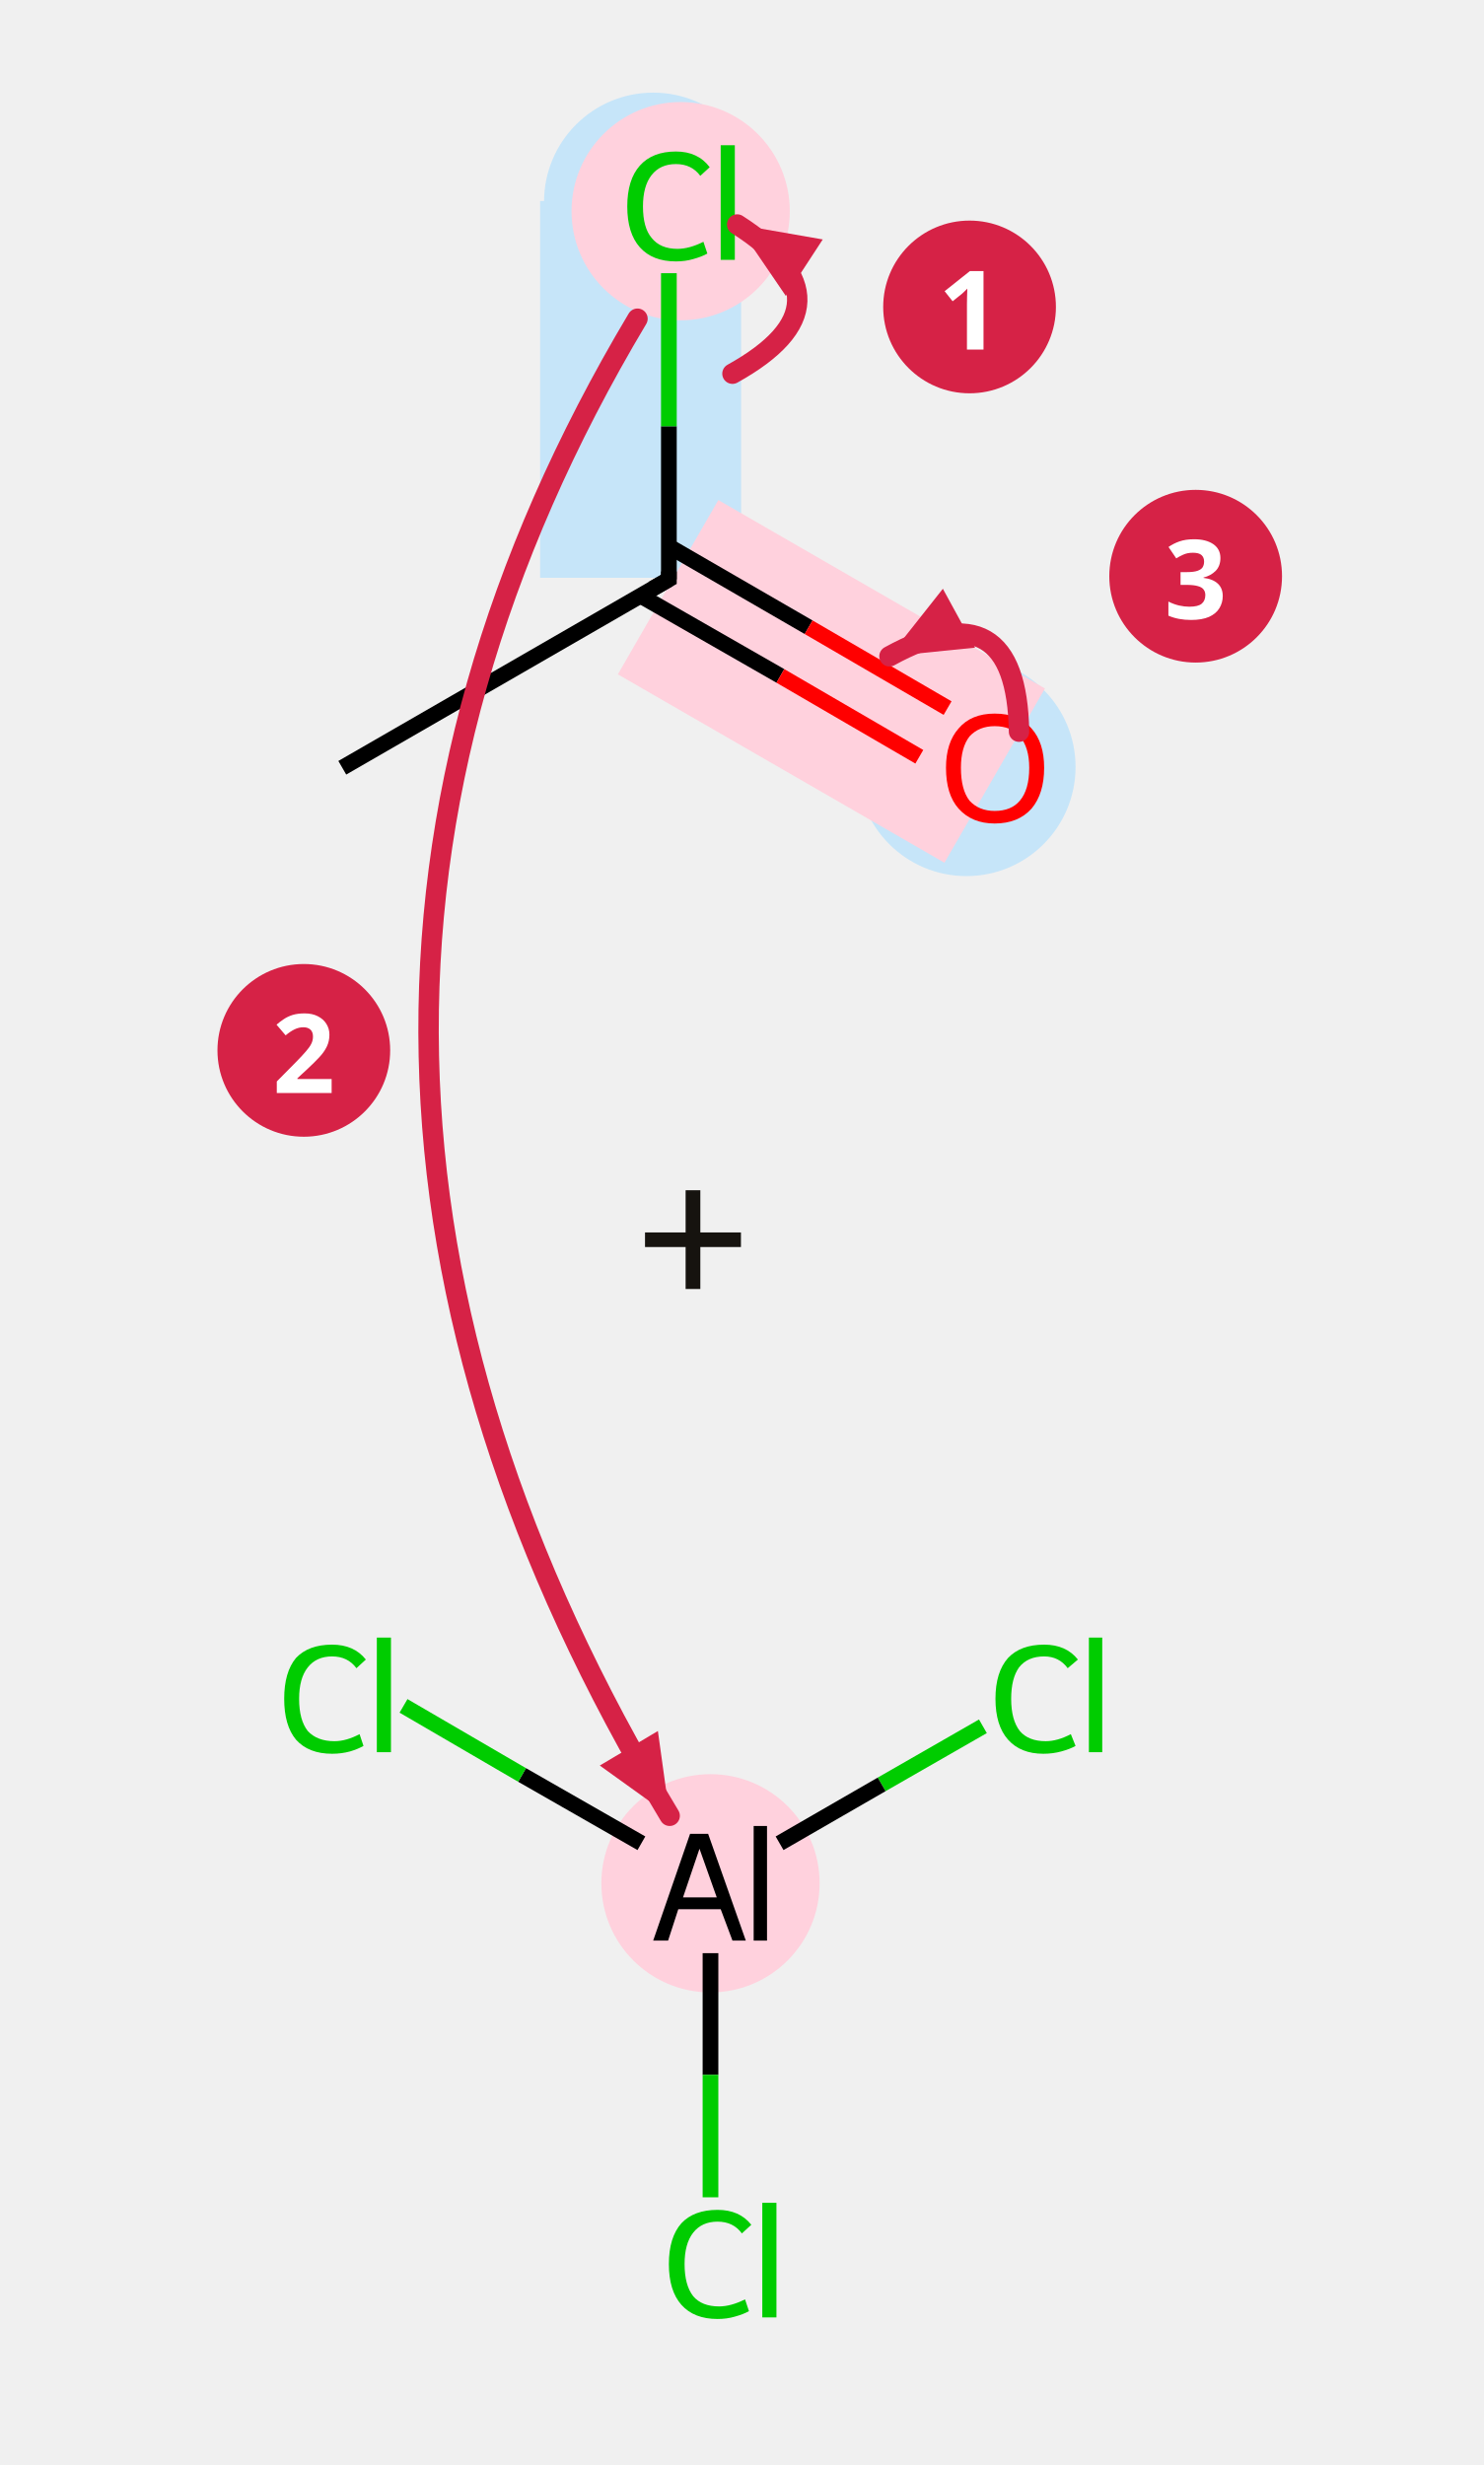
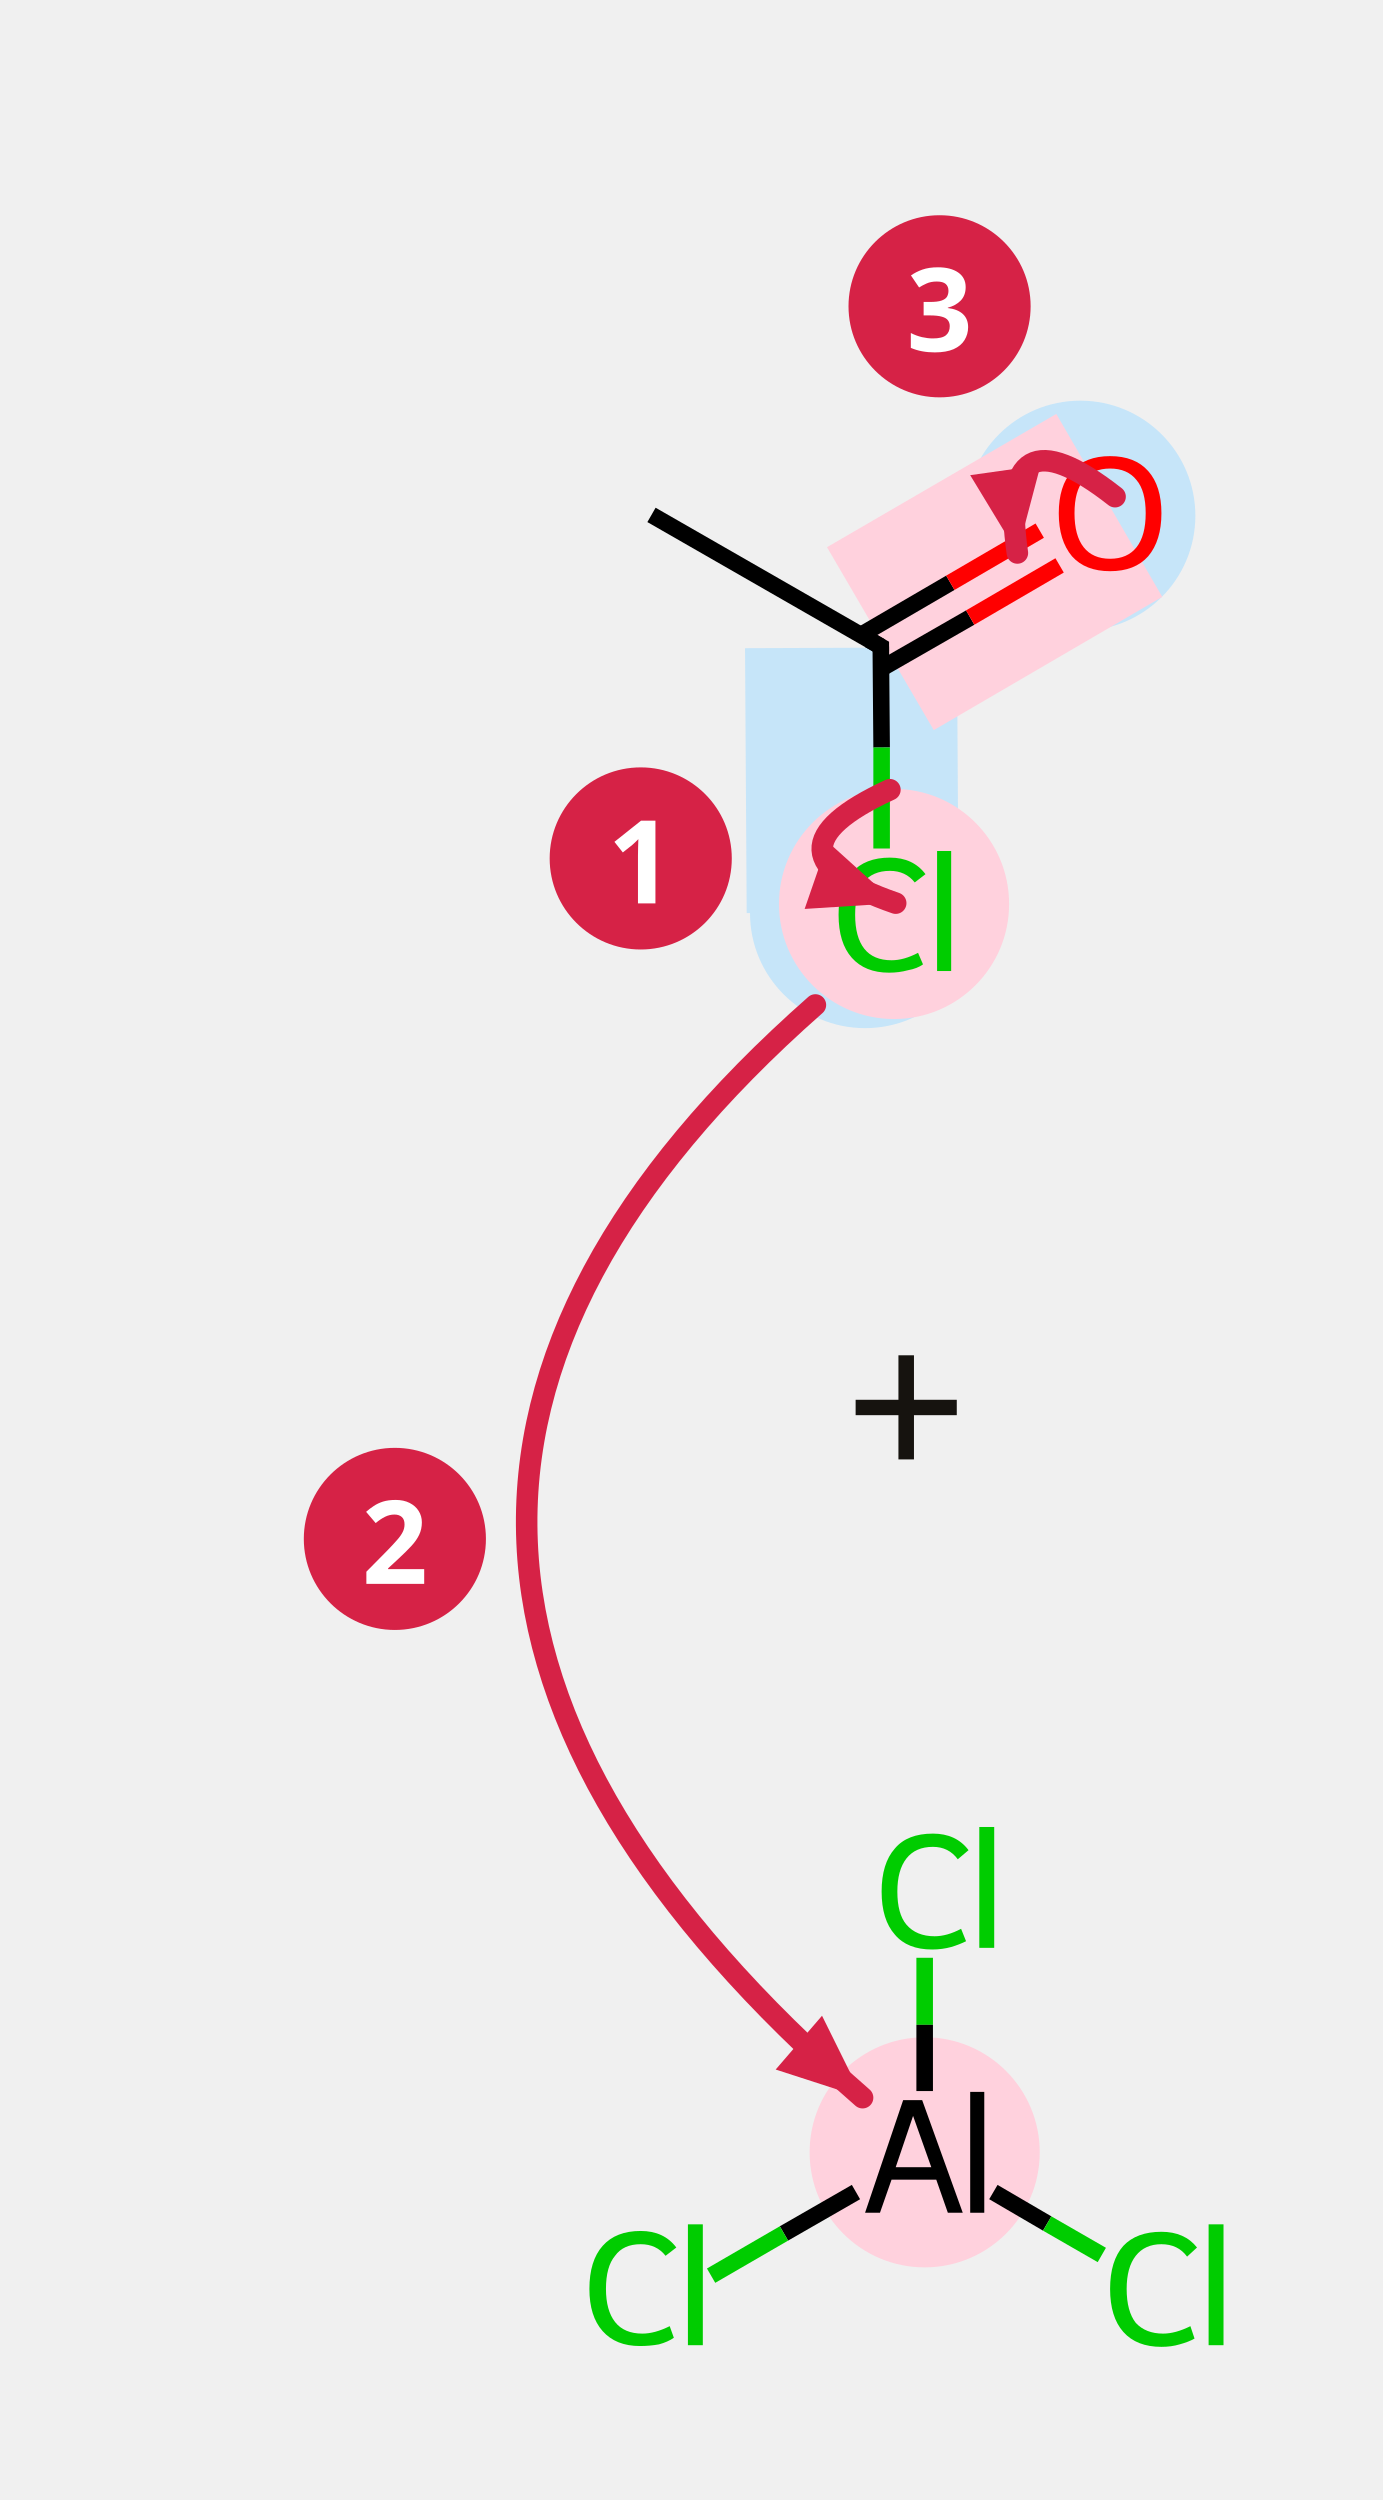
- <svg xmlns="http://www.w3.org/2000/svg" version="1.1" width="189px" height="314px" viewBox="-13 4 189 314">
-   <g transform="translate(-44.7, -44.3)">
-     <path class="bond-2 atom-1 atom-3" d="M 100.5,73.9 L 126.1,73.9 L 126.1,121.9 L 100.5,121.9 Z" style="fill:#C6E5F9;fill-rule:evenodd;fill-opacity:1;stroke:#C6E5F9;stroke-width:0.0px;stroke-linecap:butt;stroke-linejoin:miter;stroke-miterlimit:10;stroke-opacity:1;" />
-     <ellipse cx="154.8" cy="146.0" rx="13.4" ry="13.4" class="atom-2" style="fill:#C6E5F9;fill-rule:evenodd;stroke:#C6E5F9;stroke-width:1.0px;stroke-linecap:butt;stroke-linejoin:miter;stroke-opacity:1" />
-     <ellipse cx="114.9" cy="74.0" rx="13.4" ry="13.4" class="atom-3" style="fill:#C6E5F9;fill-rule:evenodd;stroke:#C6E5F9;stroke-width:1.0px;stroke-linecap:butt;stroke-linejoin:miter;stroke-opacity:1" />
-     <path class="bond-1 atom-1 atom-2" d="M 123.2,112.0 L 164.8,136.0 L 152.0,158.2 L 110.4,134.2 Z" style="fill:#FFD1DD;fill-rule:evenodd;fill-opacity:1;stroke:#FFD1DD;stroke-width:0.0px;stroke-linecap:butt;stroke-linejoin:miter;stroke-miterlimit:10;stroke-opacity:1;" />
-     <ellipse cx="118.4" cy="75.2" rx="13.4" ry="13.4" class="atom-3" style="fill:#FFD1DD;fill-rule:evenodd;stroke:#FFD1DD;stroke-width:1.0px;stroke-linecap:butt;stroke-linejoin:miter;stroke-opacity:1" />
-     <path class="bond-0 atom-0 atom-1" d="M 75.3,146.1 L 116.9,122.1" style="fill:none;fill-rule:evenodd;stroke:#000000;stroke-width:2.0px;stroke-linecap:butt;stroke-linejoin:miter;stroke-opacity:1" />
-     <path class="bond-1 atom-1 atom-2" d="M 113.3,124.2 L 131.1,134.4" style="fill:none;fill-rule:evenodd;stroke:#000000;stroke-width:2.0px;stroke-linecap:butt;stroke-linejoin:miter;stroke-opacity:1" />
-     <path class="bond-1 atom-1 atom-2" d="M 131.1,134.4 L 148.8,144.7" style="fill:none;fill-rule:evenodd;stroke:#FF0000;stroke-width:2.0px;stroke-linecap:butt;stroke-linejoin:miter;stroke-opacity:1" />
-     <path class="bond-1 atom-1 atom-2" d="M 116.9,117.9 L 134.7,128.2" style="fill:none;fill-rule:evenodd;stroke:#000000;stroke-width:2.0px;stroke-linecap:butt;stroke-linejoin:miter;stroke-opacity:1" />
-     <path class="bond-1 atom-1 atom-2" d="M 134.7,128.2 L 152.4,138.5" style="fill:none;fill-rule:evenodd;stroke:#FF0000;stroke-width:2.0px;stroke-linecap:butt;stroke-linejoin:miter;stroke-opacity:1" />
-     <path class="bond-2 atom-1 atom-3" d="M 116.9,122.1 L 116.9,102.6" style="fill:none;fill-rule:evenodd;stroke:#000000;stroke-width:2.0px;stroke-linecap:butt;stroke-linejoin:miter;stroke-opacity:1" />
-     <path class="bond-2 atom-1 atom-3" d="M 116.9,102.6 L 116.9,83.1" style="fill:none;fill-rule:evenodd;stroke:#00CC00;stroke-width:2.0px;stroke-linecap:butt;stroke-linejoin:miter;stroke-opacity:1" />
-     <path d="M 114.8,123.3 L 116.9,122.1 L 116.9,121.1" style="fill:none;stroke:#000000;stroke-width:2.0px;stroke-linecap:butt;stroke-linejoin:miter;stroke-miterlimit:10;stroke-opacity:1;" />
-     <path class="atom-2" d="M 152.2 146.1 Q 152.2 142.9, 153.8 141.1 Q 155.4 139.2, 158.4 139.2 Q 161.5 139.2, 163.1 141.1 Q 164.7 142.9, 164.7 146.1 Q 164.7 149.4, 163.1 151.3 Q 161.4 153.2, 158.4 153.2 Q 155.5 153.2, 153.8 151.3 Q 152.2 149.5, 152.2 146.1 M 158.4 151.6 Q 160.5 151.6, 161.6 150.3 Q 162.8 148.9, 162.8 146.1 Q 162.8 143.5, 161.6 142.1 Q 160.5 140.8, 158.4 140.8 Q 156.4 140.8, 155.2 142.1 Q 154.1 143.5, 154.1 146.1 Q 154.1 148.9, 155.2 150.3 Q 156.4 151.6, 158.4 151.6 " fill="#FF0000" />
-     <path class="atom-3" d="M 111.6 74.6 Q 111.6 71.2, 113.2 69.4 Q 114.8 67.6, 117.8 67.6 Q 120.6 67.6, 122.1 69.6 L 120.9 70.7 Q 119.8 69.2, 117.8 69.2 Q 115.8 69.2, 114.7 70.6 Q 113.6 72.0, 113.6 74.6 Q 113.6 77.3, 114.7 78.6 Q 115.8 80.0, 118.0 80.0 Q 119.5 80.0, 121.3 79.1 L 121.8 80.6 Q 121.1 81.0, 120.0 81.3 Q 119.0 81.6, 117.8 81.6 Q 114.8 81.6, 113.2 79.8 Q 111.6 78.0, 111.6 74.6 " fill="#00CC00" />
-     <path class="atom-3" d="M 123.5 66.8 L 125.3 66.8 L 125.3 81.4 L 123.5 81.4 L 123.5 66.8 " fill="#00CC00" />
+ <svg xmlns="http://www.w3.org/2000/svg" version="1.1" width="167px" height="302px" viewBox="-48 -32 167 302">
+   <g transform="translate(-58.5, -55.7)">
+     <path class="bond-2 atom-1 atom-3" d="M 126.1,101.9 L 126.3,133.9 L 100.7,134.0 L 100.5,102.0 Z" style="fill:#C6E5F9;fill-rule:evenodd;fill-opacity:1;stroke:#C6E5F9;stroke-width:0.0px;stroke-linecap:butt;stroke-linejoin:miter;stroke-miterlimit:10;stroke-opacity:1;" />
+     <ellipse cx="141.0" cy="86.0" rx="13.4" ry="13.4" class="atom-2" style="fill:#C6E5F9;fill-rule:evenodd;stroke:#C6E5F9;stroke-width:1.0px;stroke-linecap:butt;stroke-linejoin:miter;stroke-opacity:1" />
+     <ellipse cx="115.0" cy="134.0" rx="13.4" ry="13.4" class="atom-3" style="fill:#C6E5F9;fill-rule:evenodd;stroke:#C6E5F9;stroke-width:1.0px;stroke-linecap:butt;stroke-linejoin:miter;stroke-opacity:1" />
+     <path class="bond-1 atom-1 atom-2" d="M 138.1,73.7 L 150.9,95.8 L 123.3,111.9 L 110.4,89.8 Z" style="fill:#FFD1DD;fill-rule:evenodd;fill-opacity:1;stroke:#FFD1DD;stroke-width:0.0px;stroke-linecap:butt;stroke-linejoin:miter;stroke-miterlimit:10;stroke-opacity:1;" />
+     <ellipse cx="118.5" cy="132.9" rx="13.4" ry="13.4" class="atom-3" style="fill:#FFD1DD;fill-rule:evenodd;stroke:#FFD1DD;stroke-width:1.0px;stroke-linecap:butt;stroke-linejoin:miter;stroke-opacity:1" />
+     <path class="bond-0 atom-0 atom-1" d="M 89.2,85.9 L 116.9,101.8" style="fill:none;fill-rule:evenodd;stroke:#000000;stroke-width:2.0px;stroke-linecap:butt;stroke-linejoin:miter;stroke-opacity:1" />
+     <path class="bond-1 atom-1 atom-2" d="M 116.9,104.5 L 127.7,98.3" style="fill:none;fill-rule:evenodd;stroke:#000000;stroke-width:2.0px;stroke-linecap:butt;stroke-linejoin:miter;stroke-opacity:1" />
+     <path class="bond-1 atom-1 atom-2" d="M 127.7,98.3 L 138.5,92.0" style="fill:none;fill-rule:evenodd;stroke:#FF0000;stroke-width:2.0px;stroke-linecap:butt;stroke-linejoin:miter;stroke-opacity:1" />
+     <path class="bond-1 atom-1 atom-2" d="M 114.5,100.4 L 125.3,94.1" style="fill:none;fill-rule:evenodd;stroke:#000000;stroke-width:2.0px;stroke-linecap:butt;stroke-linejoin:miter;stroke-opacity:1" />
+     <path class="bond-1 atom-1 atom-2" d="M 125.3,94.1 L 136.1,87.8" style="fill:none;fill-rule:evenodd;stroke:#FF0000;stroke-width:2.0px;stroke-linecap:butt;stroke-linejoin:miter;stroke-opacity:1" />
+     <path class="bond-2 atom-1 atom-3" d="M 116.9,101.8 L 117.0,114.0" style="fill:none;fill-rule:evenodd;stroke:#000000;stroke-width:2.0px;stroke-linecap:butt;stroke-linejoin:miter;stroke-opacity:1" />
+     <path class="bond-2 atom-1 atom-3" d="M 117.0,114.0 L 117.0,126.2" style="fill:none;fill-rule:evenodd;stroke:#00CC00;stroke-width:2.0px;stroke-linecap:butt;stroke-linejoin:miter;stroke-opacity:1" />
+     <path d="M 115.5,101.0 L 116.9,101.8 L 116.9,102.4" style="fill:none;stroke:#000000;stroke-width:2.0px;stroke-linecap:butt;stroke-linejoin:miter;stroke-miterlimit:10;stroke-opacity:1;" />
+     <path class="atom-2" d="M 138.4 85.7 Q 138.4 82.4, 140.0 80.6 Q 141.6 78.8, 144.6 78.8 Q 147.6 78.8, 149.2 80.6 Q 150.8 82.4, 150.8 85.7 Q 150.8 89.0, 149.2 90.9 Q 147.6 92.7, 144.6 92.7 Q 141.6 92.7, 140.0 90.9 Q 138.4 89.0, 138.4 85.7 M 144.6 91.2 Q 146.7 91.2, 147.8 89.8 Q 148.9 88.4, 148.9 85.7 Q 148.9 83.0, 147.8 81.7 Q 146.7 80.3, 144.6 80.3 Q 142.5 80.3, 141.4 81.7 Q 140.3 83.0, 140.3 85.7 Q 140.3 88.4, 141.4 89.8 Q 142.5 91.2, 144.6 91.2 " fill="#FF0000" />
+     <path class="atom-3" d="M 111.8 134.2 Q 111.8 130.8, 113.4 129.1 Q 115.0 127.3, 118.0 127.3 Q 120.8 127.3, 122.3 129.3 L 121.0 130.3 Q 119.9 128.9, 118.0 128.9 Q 115.9 128.9, 114.8 130.3 Q 113.8 131.6, 113.8 134.2 Q 113.8 136.9, 114.9 138.3 Q 116.0 139.7, 118.2 139.7 Q 119.7 139.7, 121.4 138.8 L 122.0 140.2 Q 121.3 140.7, 120.2 140.9 Q 119.1 141.2, 117.9 141.2 Q 115.0 141.2, 113.4 139.4 Q 111.8 137.6, 111.8 134.2 " fill="#00CC00" />
+     <path class="atom-3" d="M 123.7 126.5 L 125.4 126.5 L 125.4 141.0 L 123.7 141.0 L 123.7 126.5 " fill="#00CC00" />
  </g>
-   <g transform="translate(-44.7, 146.0)">
-     <ellipse cx="122.2" cy="97.9" rx="13.4" ry="13.4" class="atom-1" style="fill:#FFD1DD;fill-rule:evenodd;stroke:#FFD1DD;stroke-width:1.0px;stroke-linecap:butt;stroke-linejoin:miter;stroke-opacity:1" />
-     <path class="bond-0 atom-0 atom-1" d="M 156.9,77.9 L 144.0,85.3" style="fill:none;fill-rule:evenodd;stroke:#00CC00;stroke-width:2.0px;stroke-linecap:butt;stroke-linejoin:miter;stroke-opacity:1" />
-     <path class="bond-0 atom-0 atom-1" d="M 144.0,85.3 L 131.0,92.8" style="fill:none;fill-rule:evenodd;stroke:#000000;stroke-width:2.0px;stroke-linecap:butt;stroke-linejoin:miter;stroke-opacity:1" />
-     <path class="bond-1 atom-1 atom-2" d="M 113.4,92.8 L 98.2,84.1" style="fill:none;fill-rule:evenodd;stroke:#000000;stroke-width:2.0px;stroke-linecap:butt;stroke-linejoin:miter;stroke-opacity:1" />
-     <path class="bond-1 atom-1 atom-2" d="M 98.2,84.1 L 83.1,75.3" style="fill:none;fill-rule:evenodd;stroke:#00CC00;stroke-width:2.0px;stroke-linecap:butt;stroke-linejoin:miter;stroke-opacity:1" />
-     <path class="bond-2 atom-1 atom-3" d="M 122.2,106.8 L 122.2,122.3" style="fill:none;fill-rule:evenodd;stroke:#000000;stroke-width:2.0px;stroke-linecap:butt;stroke-linejoin:miter;stroke-opacity:1" />
-     <path class="bond-2 atom-1 atom-3" d="M 122.2,122.3 L 122.2,137.9" style="fill:none;fill-rule:evenodd;stroke:#00CC00;stroke-width:2.0px;stroke-linecap:butt;stroke-linejoin:miter;stroke-opacity:1" />
-     <path class="atom-0" d="M 158.5 74.4 Q 158.5 71.0, 160.1 69.2 Q 161.7 67.5, 164.7 67.5 Q 167.5 67.5, 169.0 69.4 L 167.7 70.5 Q 166.6 69.0, 164.7 69.0 Q 162.6 69.0, 161.5 70.4 Q 160.5 71.8, 160.5 74.4 Q 160.5 77.1, 161.6 78.5 Q 162.7 79.8, 164.9 79.8 Q 166.4 79.8, 168.1 78.9 L 168.7 80.4 Q 168.0 80.8, 166.9 81.1 Q 165.8 81.4, 164.6 81.4 Q 161.7 81.4, 160.1 79.6 Q 158.5 77.8, 158.5 74.4 " fill="#00CC00" />
-     <path class="atom-0" d="M 170.4 66.6 L 172.1 66.6 L 172.1 81.2 L 170.4 81.2 L 170.4 66.6 " fill="#00CC00" />
-     <path class="atom-1" d="M 125.0 105.2 L 123.5 101.2 L 118.1 101.2 L 116.8 105.2 L 114.9 105.2 L 119.6 91.6 L 121.9 91.6 L 126.7 105.2 L 125.0 105.2 M 118.7 99.7 L 123.0 99.7 L 120.8 93.5 L 118.7 99.7 " fill="#000000" />
-     <path class="atom-1" d="M 127.7 90.6 L 129.4 90.6 L 129.4 105.2 L 127.7 105.2 L 127.7 90.6 " fill="#000000" />
-     <path class="atom-2" d="M 67.9 74.4 Q 67.9 71.0, 69.4 69.2 Q 71.0 67.5, 74.0 67.5 Q 76.8 67.5, 78.3 69.4 L 77.1 70.5 Q 76.0 69.0, 74.0 69.0 Q 72.0 69.0, 70.9 70.4 Q 69.8 71.8, 69.8 74.4 Q 69.8 77.1, 70.9 78.5 Q 72.1 79.8, 74.3 79.8 Q 75.8 79.8, 77.5 78.9 L 78.0 80.4 Q 77.3 80.8, 76.3 81.1 Q 75.2 81.4, 74.0 81.4 Q 71.0 81.4, 69.4 79.6 Q 67.9 77.8, 67.9 74.4 " fill="#00CC00" />
-     <path class="atom-2" d="M 79.7 66.6 L 81.5 66.6 L 81.5 81.2 L 79.7 81.2 L 79.7 66.6 " fill="#00CC00" />
-     <path class="atom-3" d="M 116.9 146.4 Q 116.9 143.0, 118.5 141.2 Q 120.1 139.5, 123.1 139.5 Q 125.9 139.5, 127.4 141.4 L 126.2 142.5 Q 125.1 141.0, 123.1 141.0 Q 121.1 141.0, 120.0 142.4 Q 118.9 143.8, 118.9 146.4 Q 118.9 149.1, 120.0 150.5 Q 121.1 151.8, 123.3 151.8 Q 124.8 151.8, 126.6 150.9 L 127.1 152.4 Q 126.4 152.8, 125.3 153.1 Q 124.3 153.4, 123.1 153.4 Q 120.1 153.4, 118.5 151.6 Q 116.9 149.8, 116.9 146.4 " fill="#00CC00" />
-     <path class="atom-3" d="M 128.8 138.6 L 130.6 138.6 L 130.6 153.2 L 128.8 153.2 L 128.8 138.6 " fill="#00CC00" />
+   <g transform="translate(-58.5, 110.1)">
+     <ellipse cx="122.2" cy="117.9" rx="13.4" ry="13.4" class="atom-1" style="fill:#FFD1DD;fill-rule:evenodd;stroke:#FFD1DD;stroke-width:1.0px;stroke-linecap:butt;stroke-linejoin:miter;stroke-opacity:1" />
+     <path class="bond-0 atom-0 atom-1" d="M 122.2,94.4 L 122.2,102.5" style="fill:none;fill-rule:evenodd;stroke:#00CC00;stroke-width:2.0px;stroke-linecap:butt;stroke-linejoin:miter;stroke-opacity:1" />
+     <path class="bond-0 atom-0 atom-1" d="M 122.2,102.5 L 122.2,110.5" style="fill:none;fill-rule:evenodd;stroke:#000000;stroke-width:2.0px;stroke-linecap:butt;stroke-linejoin:miter;stroke-opacity:1" />
+     <path class="bond-1 atom-1 atom-2" d="M 130.5,122.7 L 137.0,126.5" style="fill:none;fill-rule:evenodd;stroke:#000000;stroke-width:2.0px;stroke-linecap:butt;stroke-linejoin:miter;stroke-opacity:1" />
+     <path class="bond-1 atom-1 atom-2" d="M 137.0,126.5 L 143.6,130.3" style="fill:none;fill-rule:evenodd;stroke:#00CC00;stroke-width:2.0px;stroke-linecap:butt;stroke-linejoin:miter;stroke-opacity:1" />
+     <path class="bond-2 atom-1 atom-3" d="M 113.9,122.7 L 105.2,127.7" style="fill:none;fill-rule:evenodd;stroke:#000000;stroke-width:2.0px;stroke-linecap:butt;stroke-linejoin:miter;stroke-opacity:1" />
+     <path class="bond-2 atom-1 atom-3" d="M 105.2,127.7 L 96.4,132.8" style="fill:none;fill-rule:evenodd;stroke:#00CC00;stroke-width:2.0px;stroke-linecap:butt;stroke-linejoin:miter;stroke-opacity:1" />
+     <path class="atom-0" d="M 117.0 86.4 Q 117.0 83.0, 118.6 81.2 Q 120.1 79.4, 123.2 79.4 Q 126.0 79.4, 127.5 81.4 L 126.2 82.5 Q 125.1 81.0, 123.2 81.0 Q 121.1 81.0, 120.0 82.4 Q 118.9 83.8, 118.9 86.4 Q 118.9 89.1, 120.0 90.4 Q 121.2 91.8, 123.4 91.8 Q 124.9 91.8, 126.6 90.9 L 127.2 92.4 Q 126.4 92.8, 125.4 93.1 Q 124.3 93.4, 123.1 93.4 Q 120.1 93.4, 118.6 91.6 Q 117.0 89.8, 117.0 86.4 " fill="#00CC00" />
+     <path class="atom-0" d="M 128.8 78.6 L 130.6 78.6 L 130.6 93.2 L 128.8 93.2 L 128.8 78.6 " fill="#00CC00" />
+     <path class="atom-1" d="M 125.0 125.2 L 123.6 121.2 L 118.2 121.2 L 116.8 125.2 L 115.0 125.2 L 119.6 111.6 L 121.9 111.6 L 126.8 125.2 L 125.0 125.2 M 118.7 119.7 L 123.0 119.7 L 120.8 113.5 L 118.7 119.7 " fill="#000000" />
+     <path class="atom-1" d="M 127.7 110.6 L 129.4 110.6 L 129.4 125.2 L 127.7 125.2 L 127.7 110.6 " fill="#000000" />
+     <path class="atom-2" d="M 144.6 134.4 Q 144.6 131.0, 146.2 129.2 Q 147.8 127.5, 150.8 127.5 Q 153.6 127.5, 155.1 129.4 L 153.9 130.5 Q 152.8 129.0, 150.8 129.0 Q 148.8 129.0, 147.7 130.4 Q 146.6 131.8, 146.6 134.4 Q 146.6 137.1, 147.7 138.5 Q 148.9 139.8, 151.0 139.8 Q 152.5 139.8, 154.3 138.9 L 154.8 140.4 Q 154.1 140.8, 153.0 141.1 Q 152.0 141.4, 150.8 141.4 Q 147.8 141.4, 146.2 139.6 Q 144.6 137.8, 144.6 134.4 " fill="#00CC00" />
+     <path class="atom-2" d="M 156.5 126.6 L 158.3 126.6 L 158.3 141.2 L 156.5 141.2 L 156.5 126.6 " fill="#00CC00" />
+     <path class="atom-3" d="M 81.7 134.4 Q 81.7 131.0, 83.3 129.2 Q 84.9 127.4, 87.9 127.4 Q 90.7 127.4, 92.2 129.4 L 90.9 130.4 Q 89.8 129.0, 87.9 129.0 Q 85.8 129.0, 84.8 130.4 Q 83.7 131.7, 83.7 134.4 Q 83.7 137.0, 84.8 138.4 Q 85.9 139.8, 88.1 139.8 Q 89.6 139.8, 91.4 138.9 L 91.9 140.3 Q 91.2 140.8, 90.1 141.1 Q 89.0 141.3, 87.8 141.3 Q 84.9 141.3, 83.3 139.5 Q 81.7 137.7, 81.7 134.4 " fill="#00CC00" />
+     <path class="atom-3" d="M 93.6 126.6 L 95.4 126.6 L 95.4 141.2 L 93.6 141.2 L 93.6 126.6 " fill="#00CC00" />
  </g>
-   <text x="75.3" y="161.0" text-anchor="middle" dominant-baseline="central" font-family="Karla, sans-serif" font-size="26" fill="#16130F">+</text>
-   <path d="M 80.3,51.6 Q 96.5,42.6 80.9,32.6" fill="none" stroke="#D62246" stroke-width="2.6" stroke-linecap="round" />
-   <polygon points="80.9,32.6 91.8,34.5 87.1,41.7" fill="#D62246" />
-   <circle cx="110.5" cy="43.1" r="11" fill="#D62246" />
-   <text x="110.5" y="43.1" text-anchor="middle" dominant-baseline="central" font-family="Karla, sans-serif" font-size="14" font-weight="700" fill="#FFFFFF">1</text>
-   <path d="M 68.2,44.6 Q 13.0,137.1 72.3,235.3" fill="none" stroke="#D62246" stroke-width="2.6" stroke-linecap="round" />
-   <polygon points="72.3,235.3 63.4,228.9 70.8,224.5" fill="#D62246" />
-   <circle cx="25.7" cy="137.8" r="11" fill="#D62246" />
-   <text x="25.7" y="137.8" text-anchor="middle" dominant-baseline="central" font-family="Karla, sans-serif" font-size="14" font-weight="700" fill="#FFFFFF">2</text>
-   <path d="M 116.8,97.2 Q 116.5,78.7 100.3,87.6" fill="none" stroke="#D62246" stroke-width="2.6" stroke-linecap="round" />
-   <polygon points="100.3,87.6 107.1,79.0 111.2,86.5" fill="#D62246" />
-   <circle cx="139.3" cy="77.4" r="11" fill="#D62246" />
-   <text x="139.3" y="77.4" text-anchor="middle" dominant-baseline="central" font-family="Karla, sans-serif" font-size="14" font-weight="700" fill="#FFFFFF">3</text>
+   <text x="61.5" y="137.1" text-anchor="middle" dominant-baseline="central" font-family="Karla, sans-serif" font-size="26" fill="#16130F">+</text>
+   <path d="M 59.5,63.4 Q 42.8,71.1 60.2,77.1" fill="none" stroke="#D62246" stroke-width="2.6" stroke-linecap="round" />
+   <polygon points="60.2,77.1 49.2,77.8 52.0,69.7" fill="#D62246" />
+   <circle cx="29.4" cy="71.7" r="11" fill="#D62246" />
+   <text x="29.4" y="71.7" text-anchor="middle" dominant-baseline="central" font-family="Karla, sans-serif" font-size="14" font-weight="700" fill="#FFFFFF">1</text>
+   <path d="M 50.5,89.4 Q -22.0,153.3 56.2,221.4" fill="none" stroke="#D62246" stroke-width="2.6" stroke-linecap="round" />
+   <polygon points="56.2,221.4 45.7,218.0 51.3,211.5" fill="#D62246" />
+   <circle cx="-0.3" cy="153.9" r="11" fill="#D62246" />
+   <text x="-0.3" y="153.9" text-anchor="middle" dominant-baseline="central" font-family="Karla, sans-serif" font-size="14" font-weight="700" fill="#FFFFFF">2</text>
+   <path d="M 86.7,28.0 Q 72.3,16.7 74.9,34.8" fill="none" stroke="#D62246" stroke-width="2.6" stroke-linecap="round" />
+   <polygon points="74.9,34.8 69.2,25.4 77.7,24.2" fill="#D62246" />
+   <circle cx="65.5" cy="5.0" r="11" fill="#D62246" />
+   <text x="65.5" y="5.0" text-anchor="middle" dominant-baseline="central" font-family="Karla, sans-serif" font-size="14" font-weight="700" fill="#FFFFFF">3</text>
</svg>
